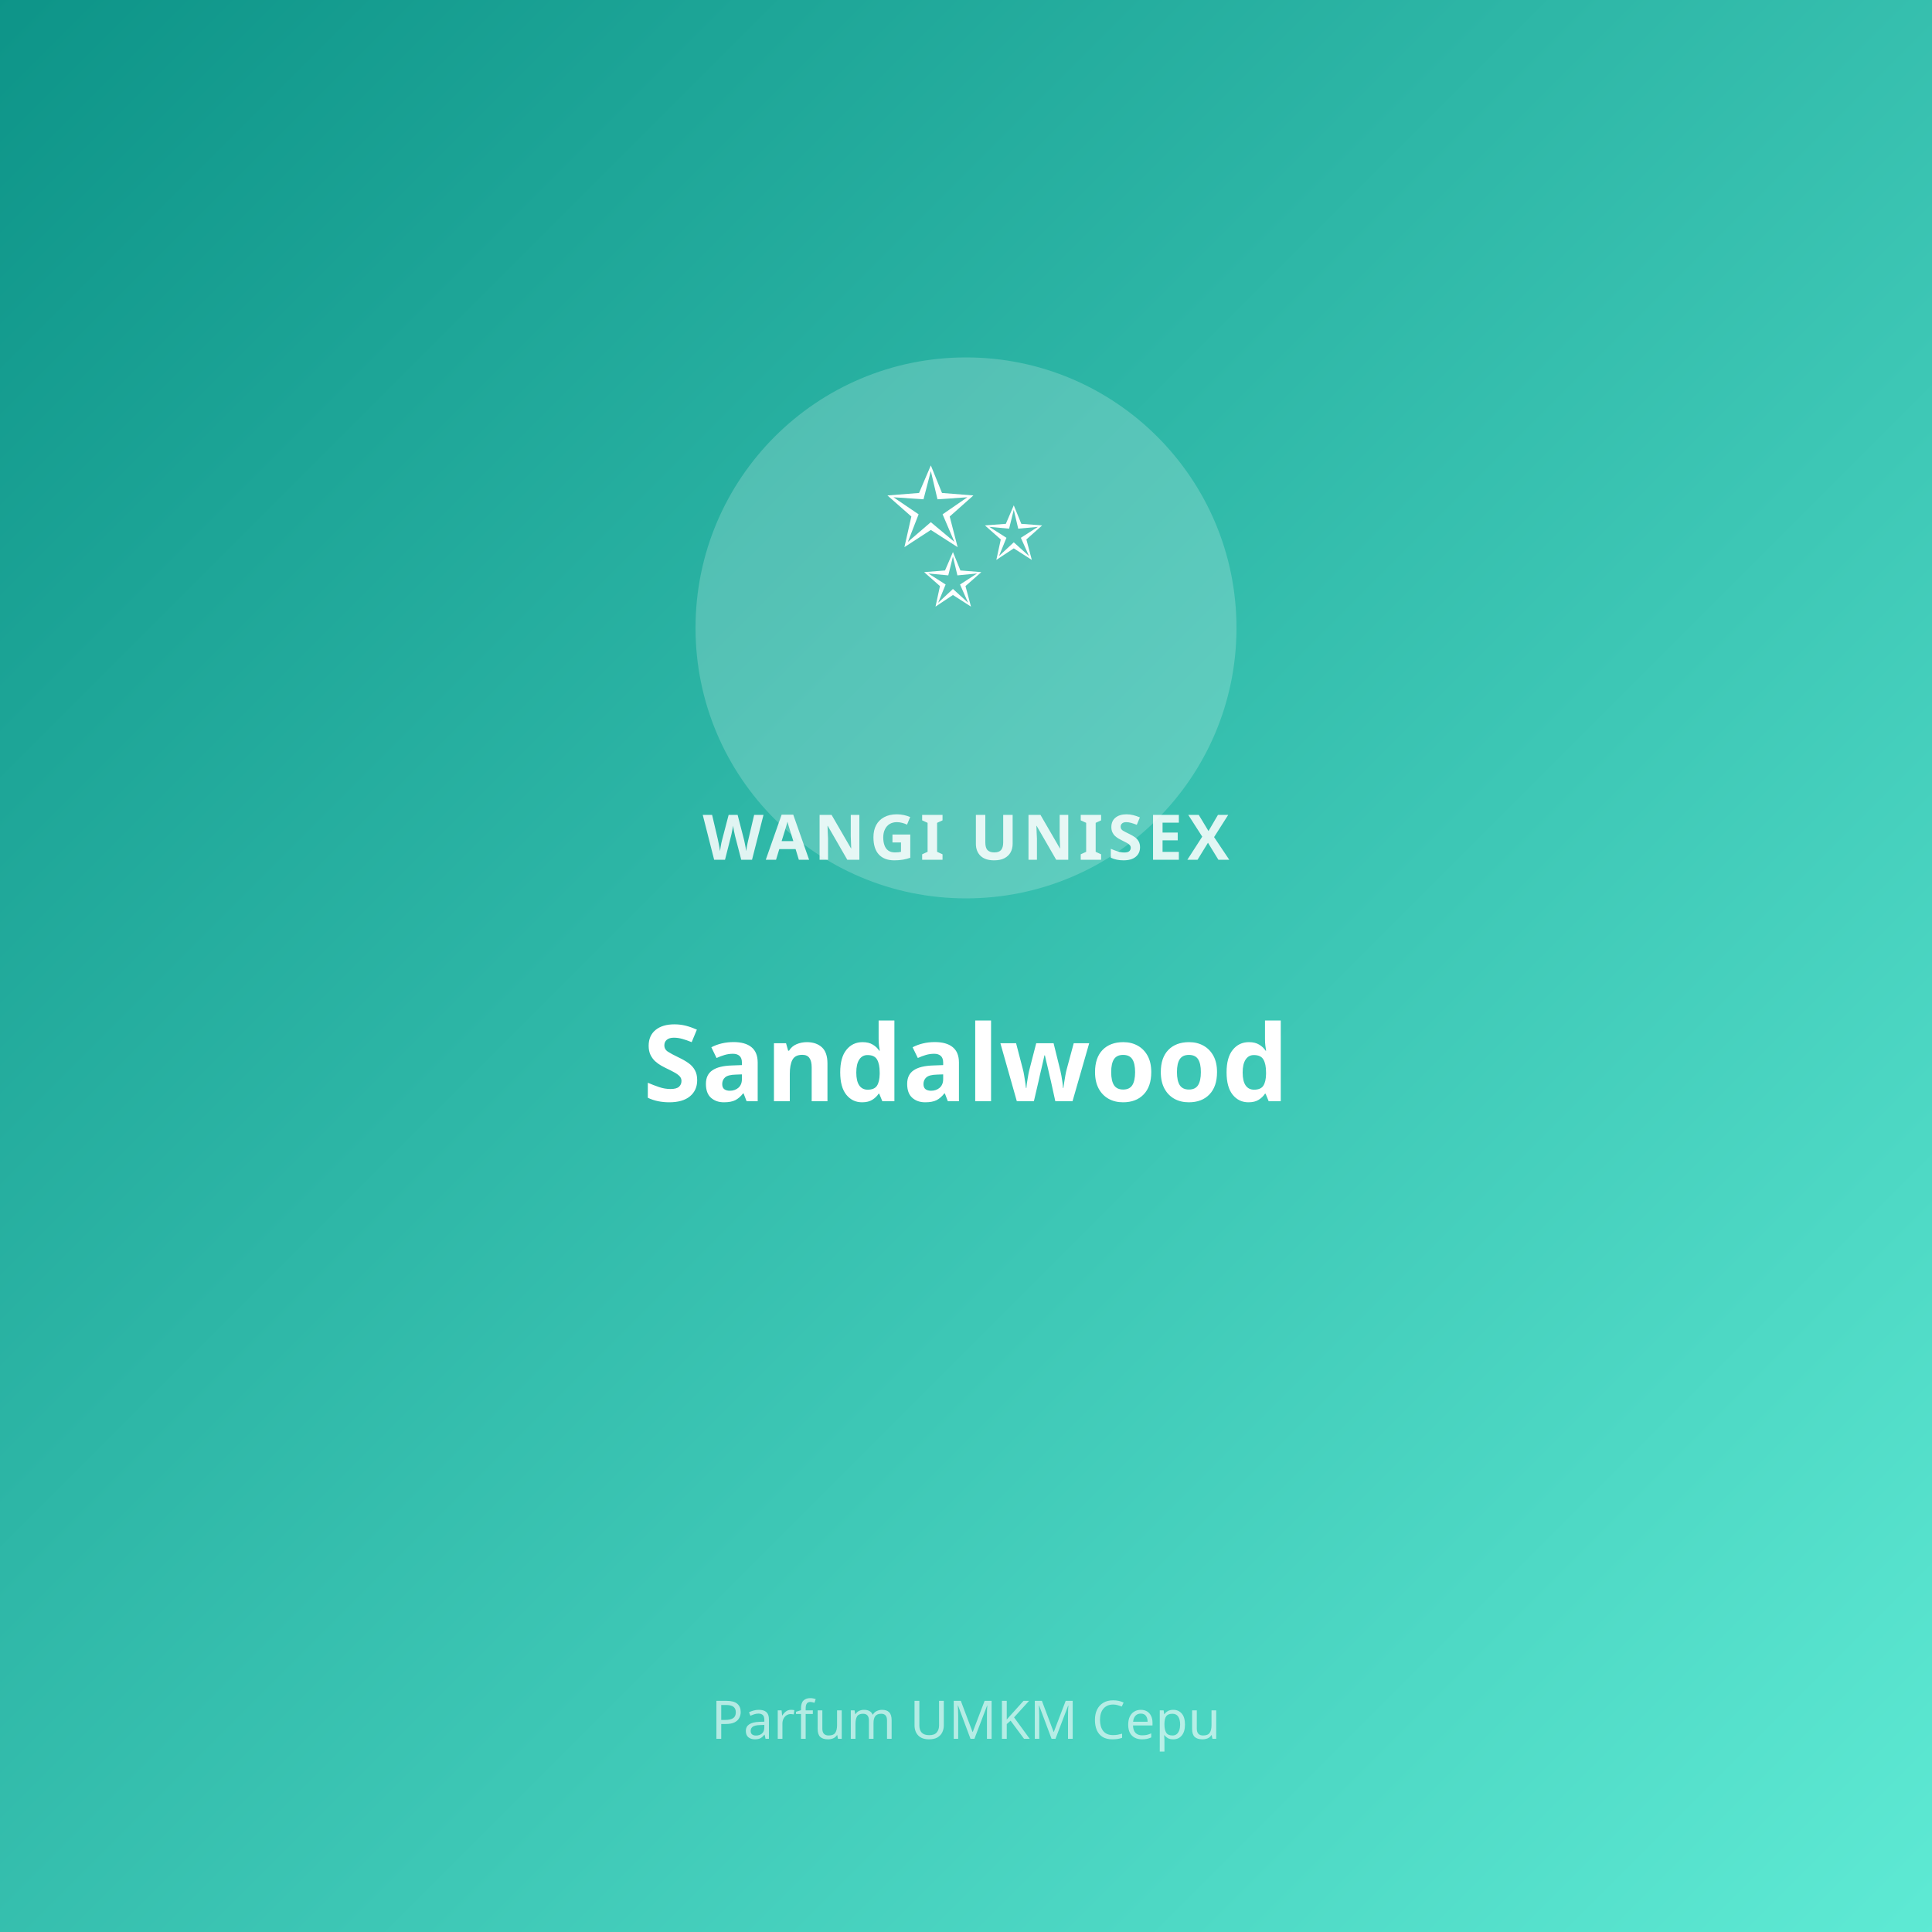
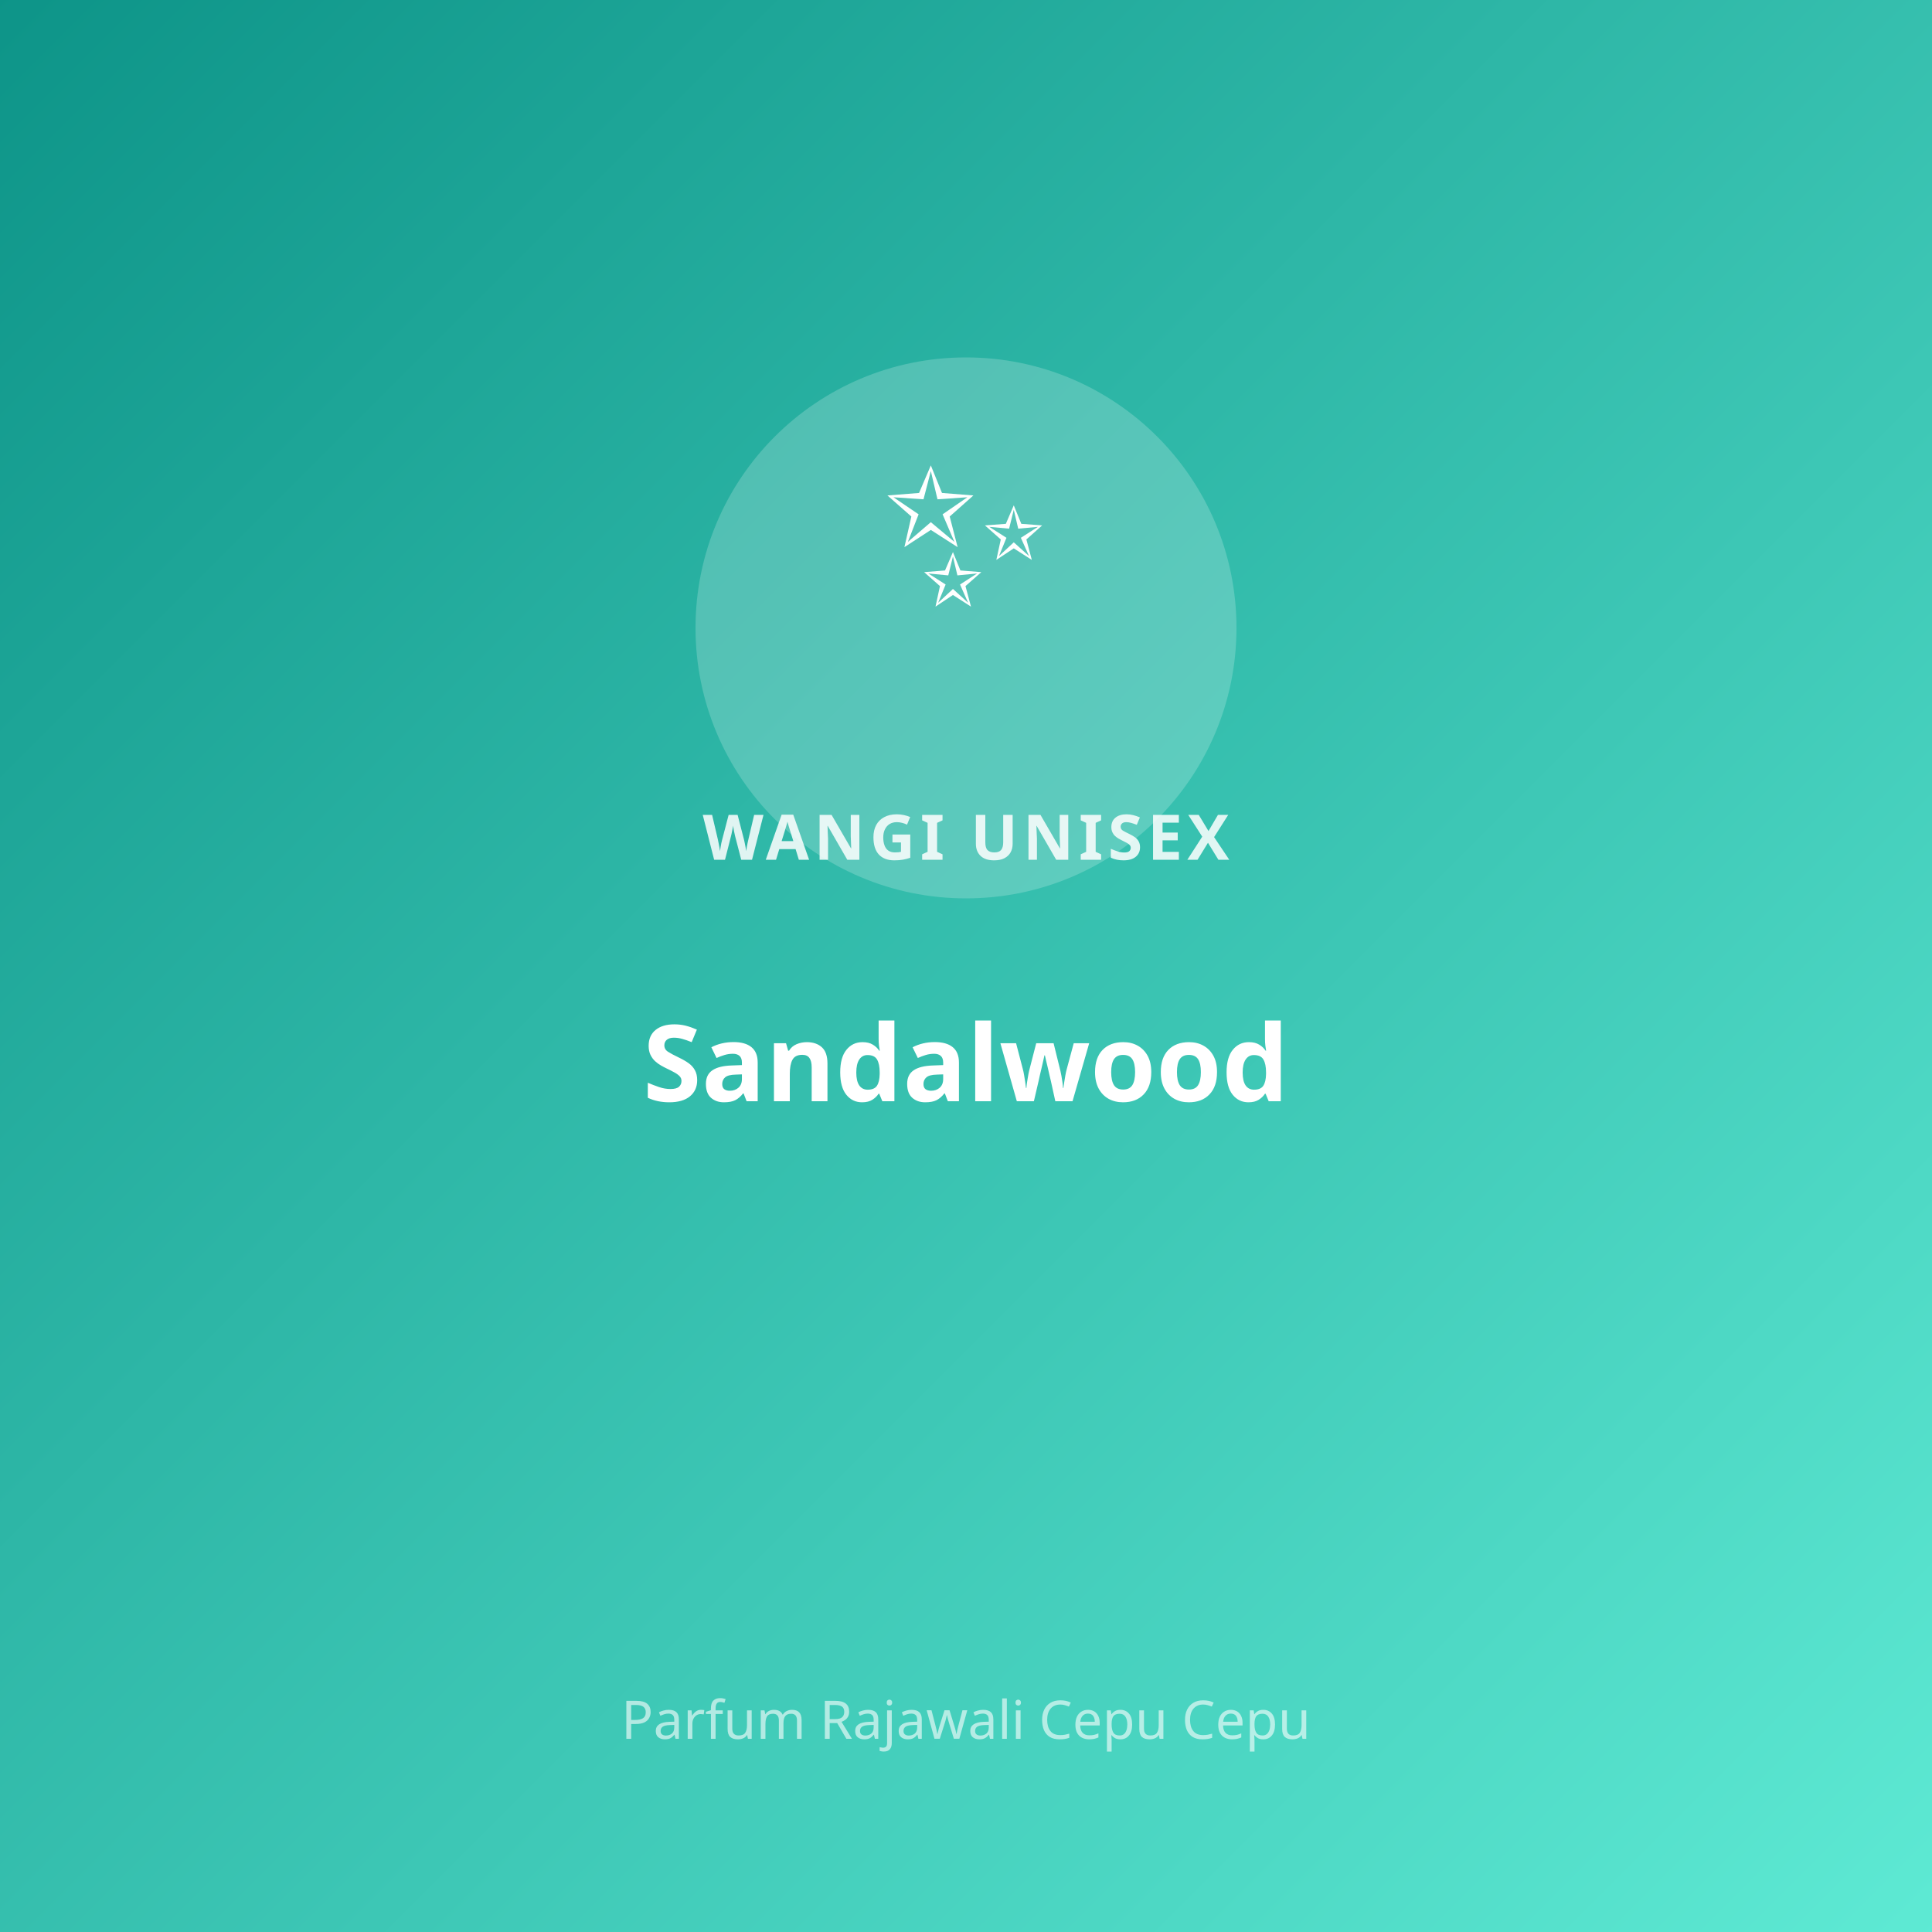
<svg xmlns="http://www.w3.org/2000/svg" width="400" height="400" viewBox="0 0 400 400">
  <defs>
    <linearGradient id="bg" x1="0%" y1="0%" x2="100%" y2="100%">
      <stop offset="0%" style="stop-color:#0d9488" />
      <stop offset="100%" style="stop-color:#5eead4" />
    </linearGradient>
  </defs>
  <rect width="400" height="400" fill="url(#bg)" />
  <circle cx="200" cy="130" r="56" fill="rgba(255,255,255,0.2)" />
  <text x="200" y="125" text-anchor="middle" fill="white" font-family="system-ui,sans-serif" font-size="42">✨</text>
  <text x="200" y="178" text-anchor="middle" fill="rgba(255,255,255,0.85)" font-family="system-ui,sans-serif" font-size="13" font-weight="600" letter-spacing="1">WANGI UNISEX</text>
  <text x="200" y="228" text-anchor="middle" fill="white" font-family="system-ui,sans-serif" font-size="22" font-weight="700">Sandalwood</text>
-   <text x="200" y="360" text-anchor="middle" fill="rgba(255,255,255,0.6)" font-family="system-ui,sans-serif" font-size="11">Parfum UMKM Cepu</text>
+   <text x="200" y="360" text-anchor="middle" fill="rgba(255,255,255,0.6)" font-family="system-ui,sans-serif" font-size="11">Parfum Rajawali Cepu Cepu</text>
</svg>
